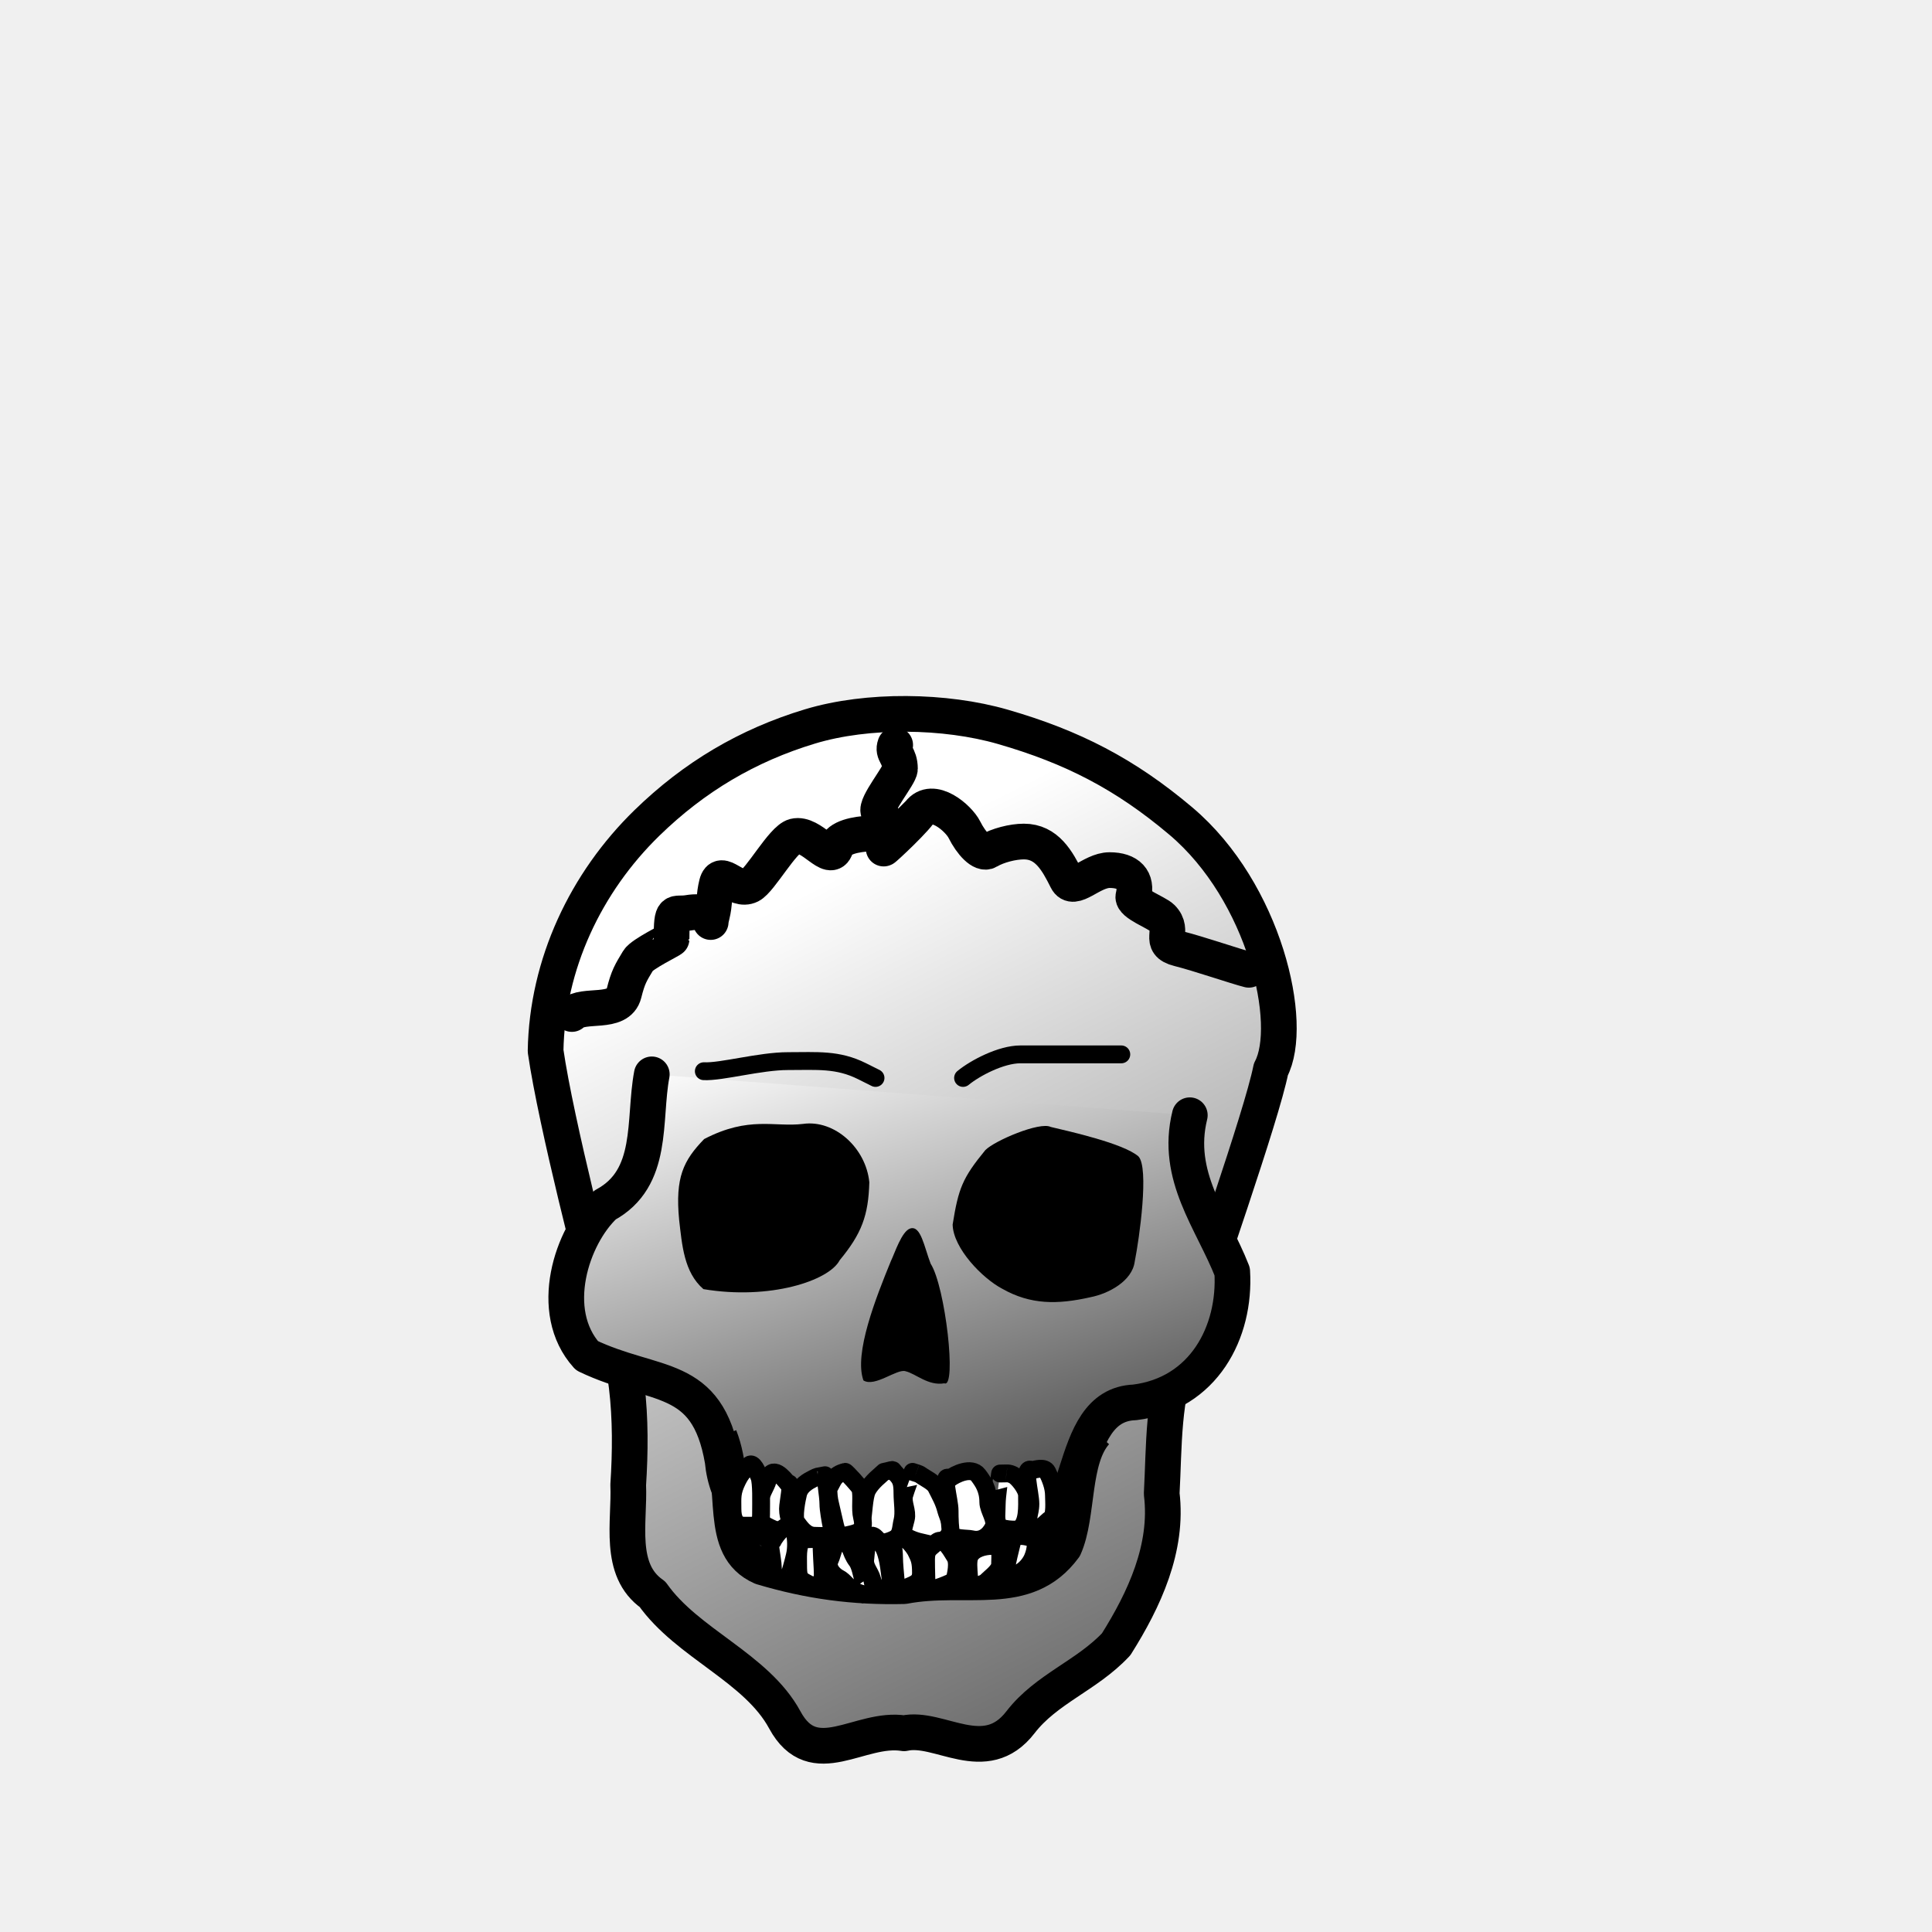
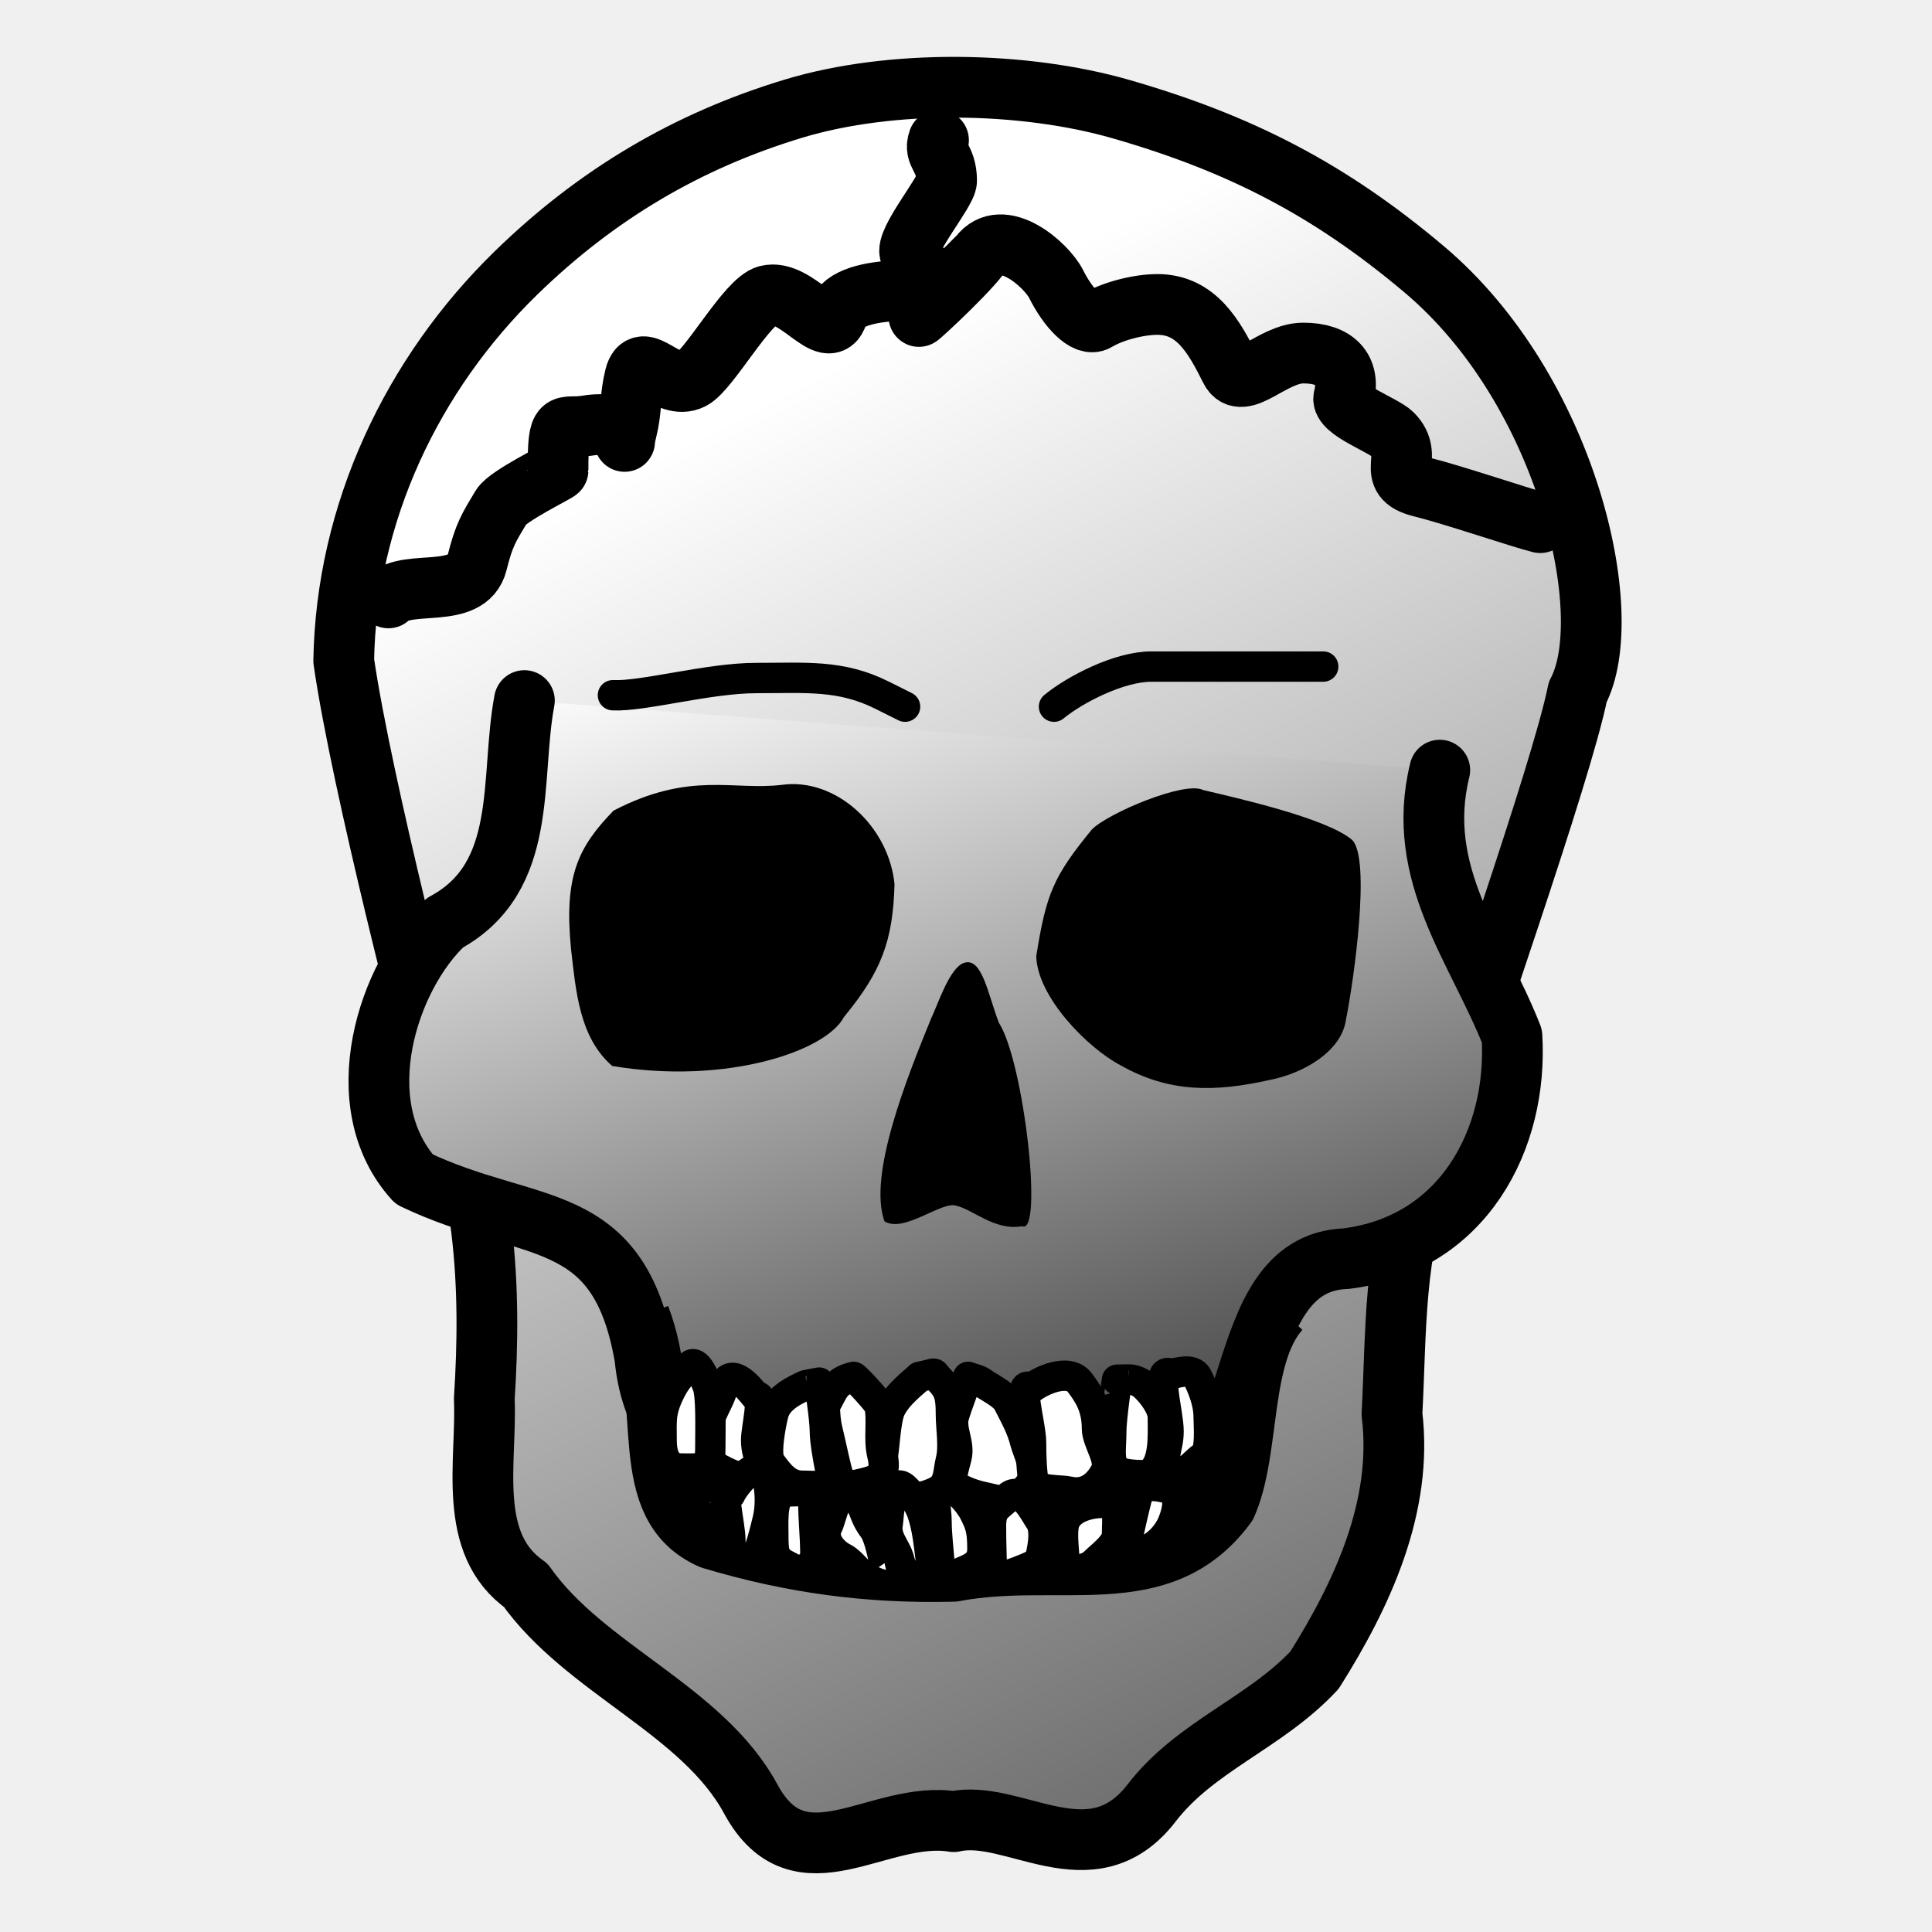
- <svg xmlns="http://www.w3.org/2000/svg" xmlns:xlink="http://www.w3.org/1999/xlink" overflow="hidden" viewBox="34 31 866 866" id="svg36220" version="1.0">
+ <svg xmlns="http://www.w3.org/2000/svg" xmlns:xlink="http://www.w3.org/1999/xlink" overflow="hidden" viewBox="188 328 509 509" id="svg36220" version="1.0">
  <defs id="defs36222">
    <linearGradient xlink:href="#linearGradient5175" id="linearGradient2365" x1="317.823" y1="251.519" x2="716.784" y2="1040.894" gradientUnits="userSpaceOnUse" gradientTransform="matrix(0.75455,0,0,0.75455,109.5361,264.4223)" />
    <linearGradient xlink:href="#linearGradient5175" id="linearGradient2373" x1="403.641" y1="286.734" x2="535.965" y2="715.779" gradientUnits="userSpaceOnUse" gradientTransform="matrix(0.75455,0,0,0.75455,109.5361,264.4223)" />
    <linearGradient id="linearGradient5175">
      <stop style="stop-color:#ffffff;stop-opacity:1;" offset="0" id="stop5177" />
      <stop style="stop-color:#000000;stop-opacity:1;" offset="1" id="stop5179" />
    </linearGradient>
  </defs>
  <g id="layer1">
    <path style="fill:url(#linearGradient2365);fill-opacity:1;fill-rule:evenodd;stroke:#000000;stroke-width:16;stroke-linecap:round;stroke-linejoin:round;stroke-miterlimit:4;stroke-dasharray:none;stroke-opacity:1" d="M 278.555,502.106 C 279.206,463.148 296.63,426.511 323.973,399.881 C 345.158,379.247 369.055,365.085 397.078,356.617 C 422.917,348.81 457.725,349.36 483.454,356.783 C 514.766,365.815 538.386,377.996 563.268,399.003 C 600.99,430.851 614.366,490.163 603.662,510.331 C 599.359,531.769 573.486,604.628 563.396,636.812 C 555.051,656.711 555.882,679.295 554.721,700.553 C 557.711,724.866 546.887,748.055 534.31,768.027 C 521.195,782.061 502.984,787.964 491.42,802.986 C 475.541,823.614 454.905,804.327 439.264,807.929 C 419.419,804.706 398.757,825.934 385.783,801.94 C 373.087,778.461 342.096,767.775 326.496,745.643 C 310.8,734.742 316.321,712.984 315.587,696.571 C 317.498,667.256 316.042,636.879 303.072,609.984 C 301.802,606.263 283.262,534.73 278.555,502.106 z " id="path1328" />
    <path style="fill:url(#linearGradient2373);fill-opacity:1;fill-rule:evenodd;stroke:#000000;stroke-width:16;stroke-linecap:round;stroke-linejoin:round;stroke-miterlimit:4;stroke-dasharray:none;stroke-opacity:1" d="M 326.157,512.572 C 322.279,533.141 327.49,559.097 305.202,571.133 C 290.246,585.036 279.129,618.723 297.104,638.668 C 327.642,653.285 351.006,645.719 357.902,685.662 C 361.239,721.383 396.858,723.575 417.284,721.536 C 439.702,721.9 471.228,722.842 492.555,721.325 C 521.998,720.239 510.607,660.712 542.589,659.605 C 573.527,655.811 587.975,628.097 586.332,600.952 C 577.289,577.919 560.575,558.281 567.32,530.896" id="path2239" />
    <path style="fill:#000000;fill-opacity:1;fill-rule:evenodd;stroke:none;stroke-width:16;stroke-linecap:round;stroke-linejoin:round;stroke-miterlimit:4;stroke-dasharray:none;stroke-opacity:1" d="M 475.657,546.536 C 465.449,558.982 463.618,563.6 461.011,579.895 C 461.257,590.551 474.376,604.015 483.243,608.67 C 495.99,615.891 508.039,615.791 522.773,612.465 C 530.865,610.884 541.482,605.267 542.624,596.526 C 544.689,586.24 549.173,554.384 544.276,549.33 C 537.58,543.507 513.225,538.109 504.976,536.138 C 500.083,533.653 479.754,542.327 475.657,546.536 z " id="path2206" />
    <path style="fill:#000000;fill-opacity:1;fill-rule:evenodd;stroke:none;stroke-width:16;stroke-linecap:round;stroke-linejoin:round;stroke-miterlimit:4;stroke-dasharray:none;stroke-opacity:1" d="M 349.633,541.567 C 340.306,551.204 336.592,558.769 338.417,577.792 C 339.723,589.015 340.565,601.275 349.299,608.838 C 378.99,613.826 405.572,605.1 410.364,595.909 C 420.237,583.941 423.251,575.851 423.668,560.953 C 422.159,545.548 408.072,532.799 393.992,534.775 C 381.135,536.341 369.819,531.078 349.633,541.567 z " id="path2204" />
    <path style="fill:#000000;fill-opacity:1;fill-rule:evenodd;stroke:none;stroke-width:16;stroke-linecap:round;stroke-linejoin:round;stroke-miterlimit:4;stroke-dasharray:none;stroke-opacity:1" d="M 441.974,581.675 C 438.161,582.931 435.103,592.625 433.332,596.272 C 426.676,612.532 416.683,637.727 421.023,649.763 C 426.154,652.975 436.153,644.328 439.944,645.657 C 444.515,646.734 450.067,652.309 457.295,651.058 C 462.943,653.492 457.744,607.636 451.162,597.459 C 448.227,589.823 446.75,580.101 441.974,581.675 z " id="path2228" />
    <path style="fill:none;fill-opacity:1;fill-rule:evenodd;stroke:#000000;stroke-width:16;stroke-linecap:butt;stroke-linejoin:round;stroke-miterlimit:4;stroke-dasharray:none;stroke-opacity:1" d="M 356.553,674.954 C 365.553,698.198 355.263,724.569 375.417,733.434 C 396.845,739.841 416.957,742.528 439.223,741.978 C 467.355,736.633 493.816,747.93 511.066,724.477 C 517.526,710.019 514.333,685.052 525.185,673.003" id="path2244" />
    <path style="fill:#ffffff;fill-opacity:1;fill-rule:evenodd;stroke:#000000;stroke-width:8;stroke-linecap:butt;stroke-linejoin:round;stroke-miterlimit:4;stroke-dasharray:none;stroke-opacity:1" d="M 430.22,690.744 C 428.941,692.08 424.621,695.15 422.675,699.044 C 421.22,701.952 421.04,710.107 420.411,712.625 C 419.069,717.994 421.12,719.771 424.938,721.68 C 428.408,723.415 432.311,722.144 434.747,720.926 C 438.15,719.224 437.679,715.99 438.52,712.625 C 439.397,709.116 438.52,704.166 438.52,700.553 C 438.52,695.924 438.091,694.087 435.502,691.498 C 433.324,689.32 435.473,689.693 430.22,690.744 z " id="path2275" />
    <path style="fill:#ffffff;fill-opacity:1;fill-rule:evenodd;stroke:#000000;stroke-width:8;stroke-linecap:butt;stroke-linejoin:round;stroke-miterlimit:4;stroke-dasharray:none;stroke-opacity:1" d="M 443.047,690.744 C 443.004,690.7 439.811,699.163 439.275,701.307 C 438.435,704.667 440.906,708.364 440.029,711.871 C 438.794,716.812 437.846,718.702 440.784,720.171 C 444.667,722.113 446.729,722.223 450.593,723.189 C 455.218,724.346 458.089,720.739 459.647,718.662 C 461.598,716.061 458.588,709.896 458.138,708.098 C 457.114,703.999 455.538,701.388 453.611,697.535 C 452.507,695.327 448.531,693.536 446.82,692.253 C 445.737,691.44 444.305,691.247 443.047,690.744 z " id="path2277" />
    <path style="fill:#ffffff;fill-opacity:1;fill-rule:evenodd;stroke:#000000;stroke-width:8;stroke-linecap:butt;stroke-linejoin:round;stroke-miterlimit:4;stroke-dasharray:none;stroke-opacity:1" d="M 459.647,693.762 C 455.824,690.894 459.647,703.319 459.647,708.098 C 459.647,711.703 459.786,716.199 460.402,718.662 C 460.95,720.855 467.897,720.536 469.457,720.926 C 474.269,722.129 477.537,719.102 479.266,715.644 C 480.86,712.455 477.002,707.884 477.002,704.326 C 477.002,698.439 474.6,695.087 472.475,692.253 C 469.468,688.244 462.037,691.85 459.647,693.762 z " id="path2279" />
    <path style="fill:#ffffff;fill-opacity:1;fill-rule:evenodd;stroke:#000000;stroke-width:8;stroke-linecap:butt;stroke-linejoin:round;stroke-miterlimit:4;stroke-dasharray:none;stroke-opacity:1" d="M 482.284,691.498 C 482.267,691.476 480.775,701.757 480.775,705.08 C 480.775,709.444 480.083,711.996 481.529,714.889 C 482.375,716.58 489.505,716.938 490.584,716.398 C 494.954,714.213 494.357,706.052 494.357,701.307 C 494.357,698.179 490.101,693.143 488.32,692.253 C 486.065,691.125 485.668,691.498 482.284,691.498 z " id="path2281" />
    <path style="fill:#ffffff;fill-opacity:1;fill-rule:evenodd;stroke:#000000;stroke-width:8;stroke-linecap:butt;stroke-linejoin:round;stroke-miterlimit:4;stroke-dasharray:none;stroke-opacity:1" d="M 496.62,689.989 C 492.116,687.737 495.866,700.043 495.866,705.08 C 495.866,710.108 493.478,711.454 496.62,715.644 C 498.949,718.748 502.904,712.879 504.92,711.871 C 507.138,710.762 506.43,703.679 506.43,701.307 C 506.43,697.416 504.799,693.519 503.411,690.744 C 502.213,688.347 498.126,689.688 496.62,689.989 z " id="path2283" />
    <path style="fill:#ffffff;fill-opacity:1;fill-rule:evenodd;stroke:#000000;stroke-width:8;stroke-linecap:butt;stroke-linejoin:round;stroke-miterlimit:4;stroke-dasharray:none;stroke-opacity:1" d="M 403.811,692.253 C 403.829,692.217 405.32,701.699 405.32,705.08 C 405.32,707.587 406.186,712.428 406.829,715.644 C 407.777,720.384 402.989,719.416 399.283,719.416 C 395.205,719.416 392.988,716.053 390.983,713.38 C 389.416,711.291 391.199,702.71 391.738,700.553 C 392.66,696.865 396.236,694.908 398.529,693.762 C 400.828,692.612 399.701,693.075 403.811,692.253 z " id="path2287" />
    <path style="fill:#ffffff;fill-opacity:1;fill-rule:evenodd;stroke:#000000;stroke-width:8;stroke-linecap:butt;stroke-linejoin:round;stroke-miterlimit:4;stroke-dasharray:none;stroke-opacity:1" d="M 387.211,696.025 C 389.556,694.853 387.211,704.459 387.211,707.344 C 387.211,711.777 389.162,712.495 387.211,716.398 C 385.647,719.526 378.03,715.203 377.402,714.889 C 374.358,713.367 374.383,708.581 374.383,705.08 C 374.383,701.372 377.504,697.124 378.156,694.516 C 380.031,687.017 385.168,693.472 387.211,696.025 z " id="path2289" />
    <path style="fill:#ffffff;fill-opacity:1;fill-rule:evenodd;stroke:#000000;stroke-width:8;stroke-linecap:butt;stroke-linejoin:round;stroke-miterlimit:4;stroke-dasharray:none;stroke-opacity:1" d="M 405.32,698.289 C 407.632,694.596 407.546,692.074 412.865,690.744 C 413.223,690.654 419.447,697.453 419.656,698.289 C 420.542,701.83 419.424,707.169 420.411,711.116 C 421.731,716.398 419.734,717.699 415.884,718.662 C 410.534,719.999 409.562,719.786 408.338,714.889 C 407.591,711.902 406.629,707.299 406.074,705.08 C 405.526,702.888 405.32,700.614 405.32,698.289 z " id="path2291" />
    <path style="fill:#ffffff;fill-opacity:1;fill-rule:evenodd;stroke:#000000;stroke-width:8;stroke-linecap:butt;stroke-linejoin:round;stroke-miterlimit:4;stroke-dasharray:none;stroke-opacity:1" d="M 374.383,693.007 C 375.43,695.722 375.138,704.269 375.138,709.607 C 375.138,715.457 372.755,714.889 367.592,714.889 C 363.469,714.889 362.311,711.527 362.311,707.344 C 362.311,702.264 361.883,699.898 364.574,694.516 C 366.364,690.937 367.836,689.746 369.856,687.725 C 371.496,686.086 373.522,690.854 374.383,693.007 z " id="path2295" />
    <path style="fill:#ffffff;fill-opacity:1;fill-rule:evenodd;stroke:#000000;stroke-width:8;stroke-linecap:butt;stroke-linejoin:round;stroke-miterlimit:4;stroke-dasharray:none;stroke-opacity:1" d="M 380.42,721.68 C 377.574,718.835 380.42,729.729 380.42,733.753 C 380.42,738.332 381.892,739.035 386.456,739.035 C 387.758,739.035 389.861,729.941 390.229,728.471 C 391.121,724.901 390.917,720.661 390.229,717.907 C 388.307,710.22 381.244,719.619 380.42,721.68 z " id="path2299" />
    <path style="fill:#ffffff;fill-opacity:1;fill-rule:evenodd;stroke:#000000;stroke-width:8;stroke-linecap:butt;stroke-linejoin:round;stroke-miterlimit:4;stroke-dasharray:none;stroke-opacity:1" d="M 433.993,744.317 C 433.343,741.717 432.917,733.976 431.729,729.226 C 430.598,724.702 429.714,723.438 426.447,720.171 C 422.408,716.132 422.131,728.169 421.92,729.226 C 421.096,733.345 424.065,735.544 424.938,739.035 C 426.008,743.314 428.531,744.317 433.993,744.317 z " id="path2301" />
    <path style="fill:#ffffff;fill-opacity:1;fill-rule:evenodd;stroke:#000000;stroke-width:8;stroke-linecap:butt;stroke-linejoin:round;stroke-miterlimit:4;stroke-dasharray:none;stroke-opacity:1" d="M 435.502,744.317 C 436.723,749.203 434.747,734.262 434.747,729.226 C 434.747,724.393 433.414,723.768 436.256,720.926 C 439.295,717.887 443.959,725.012 444.556,726.207 C 446.199,729.493 446.82,730.882 446.82,736.017 C 446.82,740.668 443.315,741.165 440.029,742.808 C 435.599,745.023 449.607,741.496 435.502,744.317 z " id="path2303" />
    <path style="fill:#ffffff;fill-opacity:1;fill-rule:evenodd;stroke:#000000;stroke-width:8;stroke-linecap:butt;stroke-linejoin:round;stroke-miterlimit:4;stroke-dasharray:none;stroke-opacity:1" d="M 449.838,744.317 C 449.217,744.627 449.084,733.184 449.084,729.98 C 449.084,725.264 450.962,725.084 453.611,722.435 C 457.083,718.963 461.084,727.369 461.911,728.471 C 463.926,731.157 462.39,737.119 461.911,739.035 C 461.537,740.53 451.673,743.583 449.838,744.317 z " id="path2305" />
    <path style="fill:#ffffff;fill-opacity:1;fill-rule:evenodd;stroke:#000000;stroke-width:8;stroke-linecap:butt;stroke-linejoin:round;stroke-miterlimit:4;stroke-dasharray:none;stroke-opacity:1" d="M 422.675,742.808 C 421.632,746.977 420.726,734.173 418.147,730.735 C 414.549,725.937 416.656,724.33 411.356,721.68 C 408.323,720.163 407.075,727.98 406.074,729.98 C 404.047,734.034 408.233,737.473 409.847,738.28 C 412.837,739.775 413.583,742.412 417.393,744.317 C 419.151,745.196 419.969,745.338 421.92,745.826" id="path2307" />
    <path style="fill:#ffffff;fill-opacity:1;fill-rule:evenodd;stroke:#000000;stroke-width:8;stroke-linecap:butt;stroke-linejoin:round;stroke-miterlimit:4;stroke-dasharray:none;stroke-opacity:1" d="M 402.302,739.789 C 403.434,740.356 402.302,728.548 402.302,725.453 C 402.302,719.581 401.779,720.926 395.511,720.926 C 391.178,720.926 391.738,728.258 391.738,732.244 C 391.738,737.509 391.991,738.784 395.511,740.544 C 398.709,742.143 398.293,742.796 402.302,739.789 z " id="path2309" />
    <path style="fill:#ffffff;fill-opacity:1;fill-rule:evenodd;stroke:#000000;stroke-width:8;stroke-linecap:butt;stroke-linejoin:round;stroke-miterlimit:4;stroke-dasharray:none;stroke-opacity:1" d="M 466.438,742.053 C 470.544,744.106 466.649,732.576 468.702,728.471 C 470.395,725.085 475.236,723.944 478.511,723.944 C 483.289,723.944 482.284,728.002 482.284,732.244 C 482.284,734.983 478.132,737.905 476.248,739.789 C 474.284,741.753 469.524,742.053 466.438,742.053 z " id="path2311" />
    <path style="fill:#ffffff;fill-opacity:1;fill-rule:evenodd;stroke:#000000;stroke-width:8;stroke-linecap:butt;stroke-linejoin:round;stroke-miterlimit:4;stroke-dasharray:none;stroke-opacity:1" d="M 485.302,737.526 C 483.523,739.305 485.624,730.201 487.566,722.435 C 488.585,718.36 493.13,719.487 495.866,720.171 C 500.11,721.232 497.456,728.309 496.62,729.98 C 494.472,734.277 490.113,737.526 485.302,737.526 z " id="path2313" />
    <path style="fill:none;fill-opacity:0.75;fill-rule:evenodd;stroke:#000000;stroke-width:16;stroke-linecap:round;stroke-linejoin:round;stroke-miterlimit:4;stroke-dasharray:none;stroke-opacity:1" d="M 435.258,364.944 C 433.835,368.857 437.392,369.312 437.392,375.615 C 437.392,378.49 426.23,391.705 427.788,394.823 C 430.035,399.315 436.142,403.176 437.392,404.426 C 438.243,405.277 411.461,401.774 408.647,410.829 C 406.237,418.582 397.859,403.93 390.14,405.86 C 384.855,407.181 374.788,425.624 370.231,427.902 C 363.622,431.207 357.164,419.713 355.292,427.202 C 353.98,432.45 354.365,436.247 353.158,441.074 C 350.968,449.832 356.657,437.81 342.487,440.172 C 336.027,441.249 335.017,437.479 335.017,451.91 C 335.017,452.252 321.801,458.641 320.078,461.514 C 316.736,467.084 315.545,468.839 313.675,476.318 C 311.234,486.085 295.362,480.492 290.332,485.522" id="path2353" />
    <path style="fill:none;fill-opacity:0.75;fill-rule:evenodd;stroke:#000000;stroke-width:16;stroke-linecap:round;stroke-linejoin:round;stroke-miterlimit:4;stroke-dasharray:none;stroke-opacity:1" d="M 431.056,410.344 C 435.68,405.72 440.304,401.096 444.928,396.472 C 449.552,391.848 435.68,405.72 431.056,410.344 C 426.076,415.324 441.77,401.039 445.995,395.405 C 451.97,387.438 463.719,397.773 466.27,402.875 C 469.363,409.061 474.097,414.185 476.941,412.479 C 481.178,409.936 488.006,408.21 492.947,408.21 C 503.216,408.21 507.909,416.792 512.155,425.284 C 515.21,431.393 523.137,421.015 531.363,421.015 C 539.793,421.015 543.918,425.216 542.034,432.753 C 541.218,436.016 552.489,440.008 554.839,442.357 C 560.828,448.347 552.53,453.785 562.308,456.229 C 571.298,458.477 588.211,464.306 593.788,465.7" id="path2357" />
    <path style="fill:none;fill-opacity:0.75;fill-rule:evenodd;stroke:#000000;stroke-width:8;stroke-linecap:round;stroke-linejoin:round;stroke-miterlimit:4;stroke-dasharray:none;stroke-opacity:1" d="M 349.483,511.161 C 357.309,511.559 374.675,506.633 387.211,506.633 C 400.345,506.633 409.482,505.696 420.411,511.161 C 422.45,512.18 424.489,513.2 426.447,514.179" id="path2375" />
    <path style="fill:none;fill-opacity:0.75;fill-rule:evenodd;stroke:#000000;stroke-width:8;stroke-linecap:round;stroke-linejoin:round;stroke-miterlimit:4;stroke-dasharray:none;stroke-opacity:1" d="M 465.684,514.179 C 471.109,509.723 482.743,503.615 491.339,503.615 C 500.892,503.615 508.853,503.615 518.502,503.615 C 524.539,503.615 530.575,503.615 536.612,503.615" id="path2377" />
  </g>
</svg>
